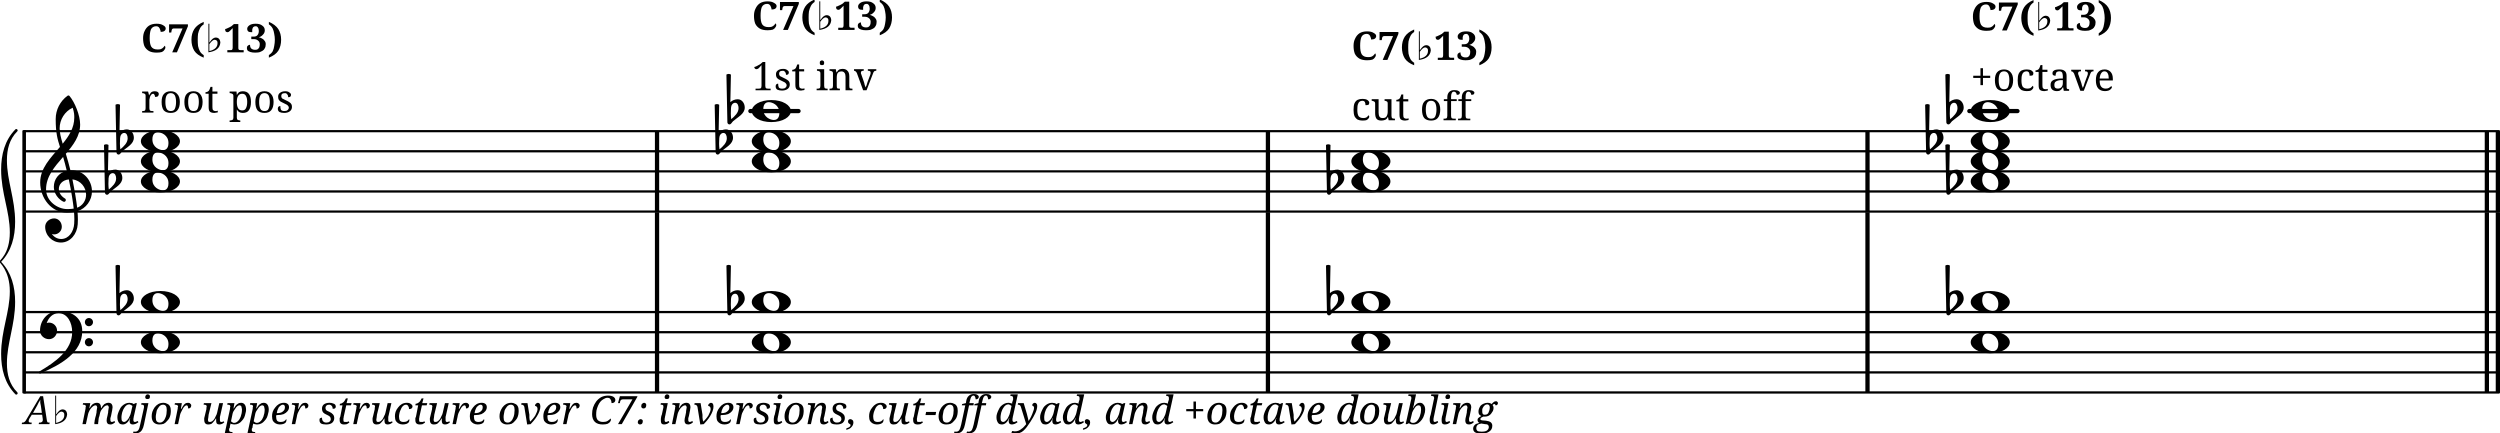
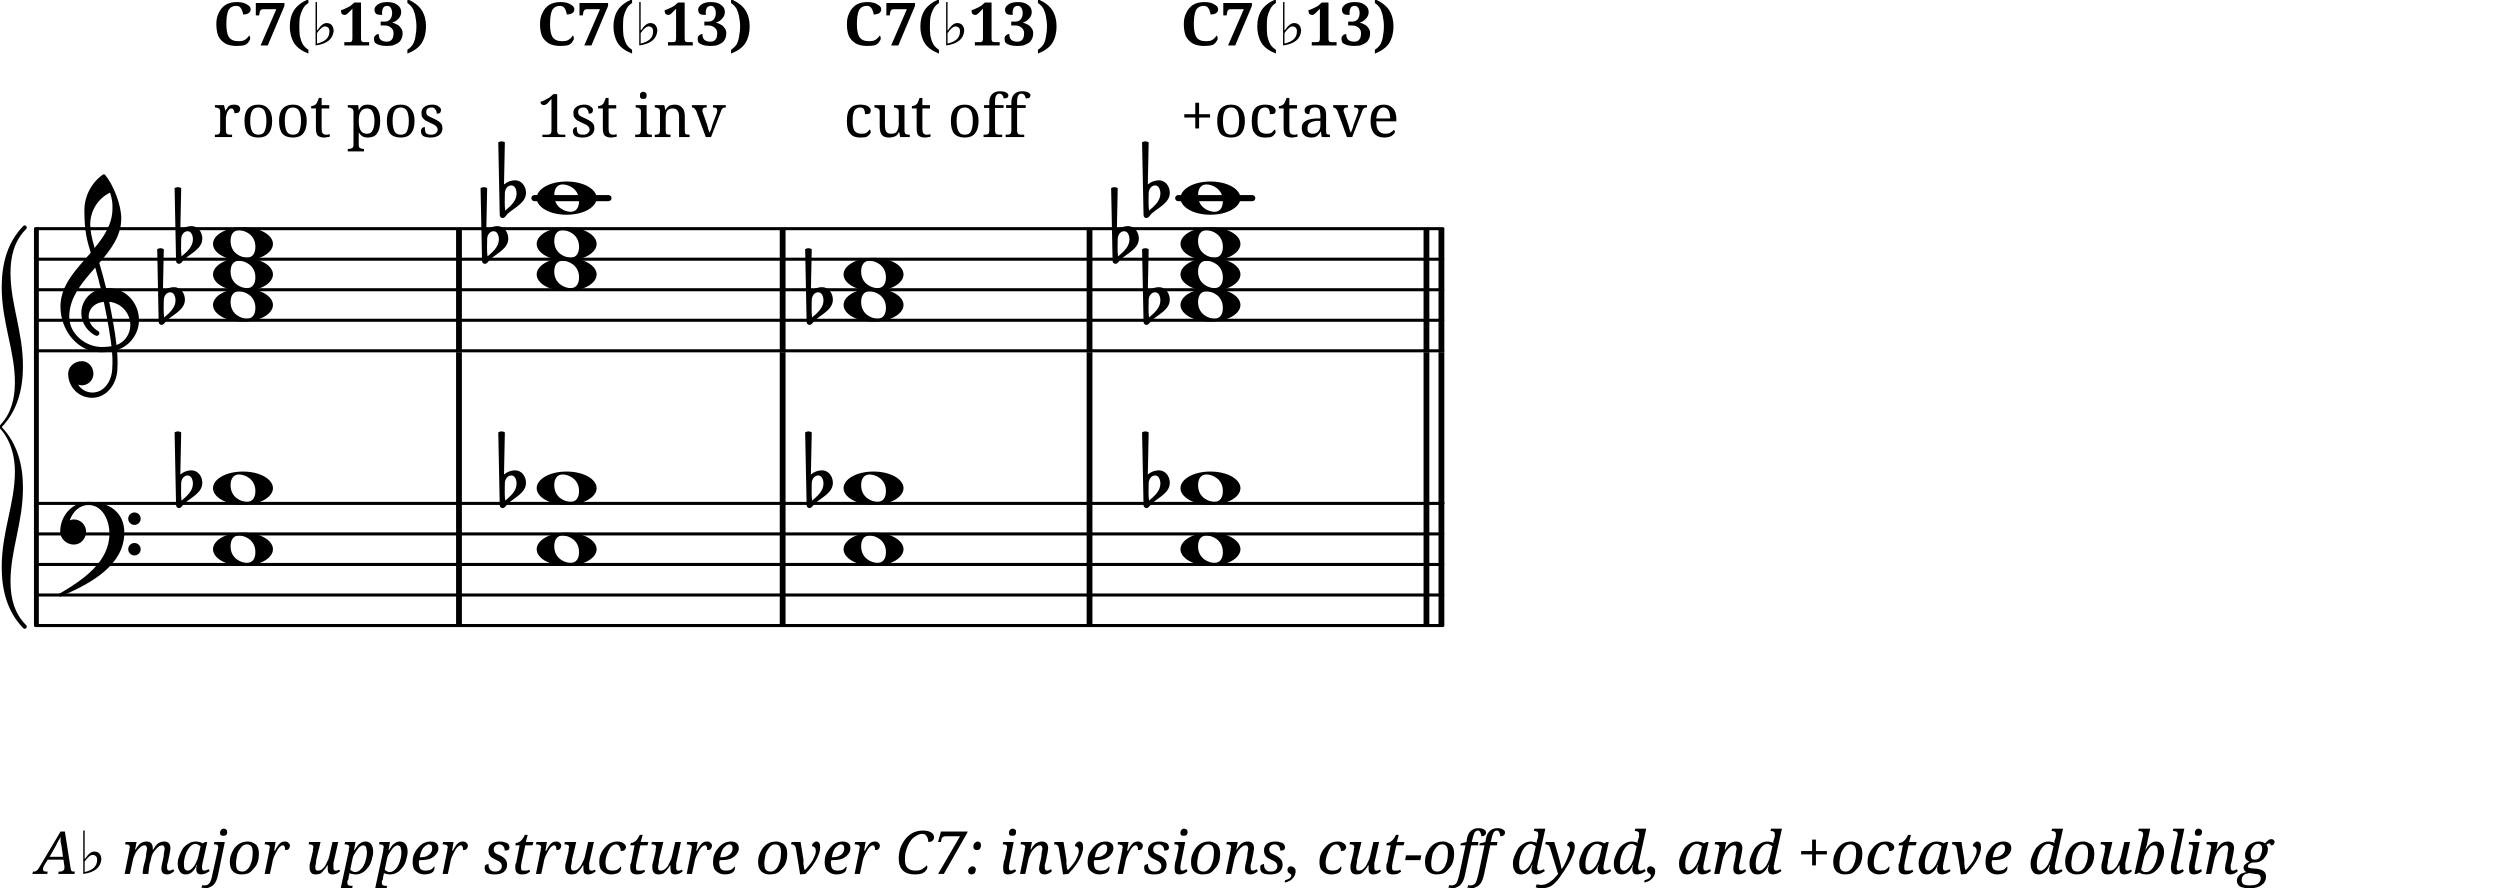
- <svg xmlns="http://www.w3.org/2000/svg" xmlns:xlink="http://www.w3.org/1999/xlink" version="1.2" width="185.78mm" height="32.17mm" viewBox="-1.191 0 124.375 21.537">
+ <svg xmlns="http://www.w3.org/2000/svg" xmlns:xlink="http://www.w3.org/1999/xlink" version="1.2" width="143.90mm" height="51.07mm" viewBox="-1.172 0 81.887 29.061">
  <style type="text/css">

tspan { white-space: pre; }

</style>
-   <g transform="translate(0, 10.5258)">
-     <line stroke-linejoin="round" stroke-linecap="round" stroke-width="0.112" stroke="currentColor" x1="0.056" y1="0" x2="123.128" y2="0" />
-   </g>
-   <g transform="translate(0, 9.5258)">
-     <line stroke-linejoin="round" stroke-linecap="round" stroke-width="0.112" stroke="currentColor" x1="0.056" y1="0" x2="123.128" y2="0" />
-   </g>
-   <g transform="translate(0, 8.5258)">
-     <line stroke-linejoin="round" stroke-linecap="round" stroke-width="0.112" stroke="currentColor" x1="0.056" y1="0" x2="123.128" y2="0" />
-   </g>
-   <g transform="translate(0, 7.5258)">
-     <line stroke-linejoin="round" stroke-linecap="round" stroke-width="0.112" stroke="currentColor" x1="0.056" y1="0" x2="123.128" y2="0" />
-   </g>
-   <g transform="translate(0, 6.5258)">
-     <line stroke-linejoin="round" stroke-linecap="round" stroke-width="0.112" stroke="currentColor" x1="0.056" y1="0" x2="123.128" y2="0" />
-   </g>
-   <g transform="translate(61.7824, 8.5258)">
-     <rect x="0" y="-2" width="0.212" height="4.056" ry="0" fill="currentColor" />
-   </g>
-   <g transform="translate(61.7824, 17.5258)">
-     <rect x="0" y="-2.056" width="0.212" height="4.056" ry="0" fill="currentColor" />
-   </g>
-   <g transform="translate(31.3905, -0)">
-     <rect x="0" y="10.582" width="0.212" height="4.944" ry="0" fill="currentColor" />
-   </g>
-   <g transform="translate(61.7824, -0)">
-     <rect x="0" y="10.582" width="0.212" height="4.944" ry="0" fill="currentColor" />
-   </g>
-   <g transform="translate(31.3905, 17.5258)">
-     <rect x="0" y="-2.056" width="0.212" height="4.056" ry="0" fill="currentColor" />
-   </g>
-   <g transform="translate(31.3905, 8.5258)">
-     <rect x="0" y="-2" width="0.212" height="4.056" ry="0" fill="currentColor" />
-   </g>
-   <g transform="translate(91.6111, 8.5258)">
-     <rect x="0" y="-2" width="0.212" height="4.056" ry="0" fill="currentColor" />
-   </g>
-   <g transform="translate(91.6111, 17.5258)">
-     <rect x="0" y="-2.056" width="0.212" height="4.056" ry="0" fill="currentColor" />
-   </g>
-   <g transform="translate(91.6111, -0)">
-     <rect x="0" y="10.582" width="0.212" height="4.944" ry="0" fill="currentColor" />
-   </g>
-   <g transform="translate(122.9717, 8.5258)">
-     <rect x="0" y="-2" width="0.212" height="4.056" ry="0" fill="currentColor" />
-   </g>
-   <g transform="translate(122.4248, 8.5258)">
-     <rect x="0" y="-2" width="0.212" height="4.056" ry="0" fill="currentColor" />
-   </g>
-   <g transform="translate(122.9717, 17.5258)">
-     <rect x="0" y="-2.056" width="0.212" height="4.056" ry="0" fill="currentColor" />
-   </g>
-   <g transform="translate(122.4248, 17.5258)">
-     <rect x="0" y="-2.056" width="0.212" height="4.056" ry="0" fill="currentColor" />
-   </g>
-   <g transform="translate(0, 5.5258)">
-     <rect x="96.678" y="-0.106" width="2.607" height="0.212" ry="0.106" fill="currentColor" />
-   </g>
-   <g transform="translate(0, 5.5258)">
-     <rect x="36.035" y="-0.106" width="2.607" height="0.212" ry="0.106" fill="currentColor" />
-   </g>
-   <g transform="translate(0, 19.5258)">
-     <line stroke-linejoin="round" stroke-linecap="round" stroke-width="0.112" stroke="currentColor" x1="0.056" y1="0" x2="123.128" y2="0" />
-   </g>
-   <g transform="translate(0, 18.5258)">
-     <line stroke-linejoin="round" stroke-linecap="round" stroke-width="0.112" stroke="currentColor" x1="0.056" y1="0" x2="123.128" y2="0" />
-   </g>
-   <g transform="translate(0, 17.5258)">
-     <line stroke-linejoin="round" stroke-linecap="round" stroke-width="0.112" stroke="currentColor" x1="0.056" y1="0" x2="123.128" y2="0" />
-   </g>
-   <g transform="translate(0, 16.5258)">
-     <line stroke-linejoin="round" stroke-linecap="round" stroke-width="0.112" stroke="currentColor" x1="0.056" y1="0" x2="123.128" y2="0" />
-   </g>
-   <g transform="translate(0, 15.5258)">
-     <line stroke-linejoin="round" stroke-linecap="round" stroke-width="0.112" stroke="currentColor" x1="0.056" y1="0" x2="123.128" y2="0" />
-   </g>
-   <g transform="translate(122.9717, -0)">
-     <rect x="0" y="10.582" width="0.212" height="4.944" ry="0" fill="currentColor" />
-   </g>
-   <g transform="translate(122.4248, -0)">
-     <rect x="0" y="10.582" width="0.212" height="4.944" ry="0" fill="currentColor" />
-   </g>
-   <g transform="translate(64.8889, 15.0258)">
-     <path transform="scale(0.004, -0.004)" d="M29 39l-2 -64v-11c0 -22 2 -43 5 -65c44 38 91 80 91 138c0 33 -13 66 -42 66c-31 0 -51 -31 -52 -64zM-28 454c9 5 18 8 28 8s19 -3 28 -8l-7 -343c25 23 58 36 92 36c51 0 87 -49 87 -103c0 -79 -84 -117 -144 -169c-16 -14 -25 -41 -47 -41c-14 0 -25 13 -25 27z" fill="currentColor" />
-   </g>
-   <a style="color:inherit;" xlink:href="textedit:///workspaces/Build-testing/assets/notation/jt12-us-var-abmaj-c7.ly:27:7:8">
-     <g transform="translate(96.8526, 9.0258)">
-       <path transform="scale(0.004, -0.004)" d="M211 111c-20 0 -68 -8 -68 -88c0 -100 89 -134 132 -134c20 0 68 8 68 88c0 100 -89 134 -132 134zM243 137c143 0 243 -65 243 -137s-100 -137 -243 -137s-243 65 -243 137s100 137 243 137z" fill="currentColor" />
-     </g>
-   </a>
+   <g transform="translate(0, 11.4892)">
+     <line stroke-linejoin="round" stroke-linecap="round" stroke-width="0.1" stroke="currentColor" x1="0.05" y1="0" x2="46.086" y2="0" />
+   </g>
+   <g transform="translate(0, 10.4892)">
+     <line stroke-linejoin="round" stroke-linecap="round" stroke-width="0.1" stroke="currentColor" x1="0.05" y1="0" x2="46.086" y2="0" />
+   </g>
+   <g transform="translate(0, 9.4892)">
+     <line stroke-linejoin="round" stroke-linecap="round" stroke-width="0.1" stroke="currentColor" x1="0.05" y1="0" x2="46.086" y2="0" />
+   </g>
+   <g transform="translate(0, 8.4892)">
+     <line stroke-linejoin="round" stroke-linecap="round" stroke-width="0.1" stroke="currentColor" x1="0.05" y1="0" x2="46.086" y2="0" />
+   </g>
+   <g transform="translate(0, 7.4892)">
+     <line stroke-linejoin="round" stroke-linecap="round" stroke-width="0.1" stroke="currentColor" x1="0.05" y1="0" x2="46.086" y2="0" />
+   </g>
+   <g transform="translate(24.3686, 9.4892)">
+     <rect x="0" y="-2" width="0.19" height="4.05" ry="0" fill="currentColor" />
+   </g>
+   <g transform="translate(24.3686, 18.4892)">
+     <rect x="0" y="-2.05" width="0.19" height="4.05" ry="0" fill="currentColor" />
+   </g>
+   <g transform="translate(13.7668, -0)">
+     <rect x="0" y="11.539" width="0.19" height="4.95" ry="0" fill="currentColor" />
+   </g>
+   <g transform="translate(24.3686, -0)">
+     <rect x="0" y="11.539" width="0.19" height="4.95" ry="0" fill="currentColor" />
+   </g>
+   <g transform="translate(13.7668, 18.4892)">
+     <rect x="0" y="-2.05" width="0.19" height="4.05" ry="0" fill="currentColor" />
+   </g>
+   <g transform="translate(13.7668, 9.4892)">
+     <rect x="0" y="-2" width="0.19" height="4.05" ry="0" fill="currentColor" />
+   </g>
+   <g transform="translate(34.4206, 9.4892)">
+     <rect x="0" y="-2" width="0.19" height="4.05" ry="0" fill="currentColor" />
+   </g>
+   <g transform="translate(34.4206, 18.4892)">
+     <rect x="0" y="-2.05" width="0.19" height="4.05" ry="0" fill="currentColor" />
+   </g>
+   <g transform="translate(34.4206, -0)">
+     <rect x="0" y="11.539" width="0.19" height="4.95" ry="0" fill="currentColor" />
+   </g>
+   <g transform="translate(45.9464, 9.4892)">
+     <rect x="0" y="-2" width="0.19" height="4.05" ry="0" fill="currentColor" />
+   </g>
+   <g transform="translate(45.4564, 9.4892)">
+     <rect x="0" y="-2" width="0.19" height="4.05" ry="0" fill="currentColor" />
+   </g>
+   <g transform="translate(45.9464, 18.4892)">
+     <rect x="0" y="-2.05" width="0.19" height="4.05" ry="0" fill="currentColor" />
+   </g>
+   <g transform="translate(45.4564, 18.4892)">
+     <rect x="0" y="-2.05" width="0.19" height="4.05" ry="0" fill="currentColor" />
+   </g>
+   <g transform="translate(0, 6.4892)">
+     <rect x="37.319" y="-0.1" width="2.627" height="0.2" ry="0.1" fill="currentColor" />
+   </g>
+   <g transform="translate(0, 6.4892)">
+     <rect x="16.232" y="-0.1" width="2.627" height="0.2" ry="0.1" fill="currentColor" />
+   </g>
+   <g transform="translate(0, 20.4892)">
+     <line stroke-linejoin="round" stroke-linecap="round" stroke-width="0.1" stroke="currentColor" x1="0.05" y1="0" x2="46.086" y2="0" />
+   </g>
+   <g transform="translate(0, 19.4892)">
+     <line stroke-linejoin="round" stroke-linecap="round" stroke-width="0.1" stroke="currentColor" x1="0.05" y1="0" x2="46.086" y2="0" />
+   </g>
+   <g transform="translate(0, 18.4892)">
+     <line stroke-linejoin="round" stroke-linecap="round" stroke-width="0.1" stroke="currentColor" x1="0.05" y1="0" x2="46.086" y2="0" />
+   </g>
+   <g transform="translate(0, 17.4892)">
+     <line stroke-linejoin="round" stroke-linecap="round" stroke-width="0.1" stroke="currentColor" x1="0.05" y1="0" x2="46.086" y2="0" />
+   </g>
+   <g transform="translate(0, 16.4892)">
+     <line stroke-linejoin="round" stroke-linecap="round" stroke-width="0.1" stroke="currentColor" x1="0.05" y1="0" x2="46.086" y2="0" />
+   </g>
+   <g transform="translate(45.9464, -0)">
+     <rect x="0" y="11.539" width="0.19" height="4.95" ry="0" fill="currentColor" />
+   </g>
+   <g transform="translate(45.4564, -0)">
+     <rect x="0" y="11.539" width="0.19" height="4.95" ry="0" fill="currentColor" />
+   </g>
+   <g transform="translate(25.3086, 15.9892)">
+     <path transform="scale(0.004, -0.004)" d="M27 41l-1 -66v-11c0 -22 1 -44 4 -66c45 38 93 80 93 139c0 33 -14 67 -43 67c-31 0 -52 -30 -53 -63zM-15 -138l-12 595c8 5 18 8 27 8s19 -3 27 -8l-7 -345c25 21 58 34 91 34c52 0 89 -48 89 -102c0 -80 -86 -117 -147 -169c-15 -13 -24 -38 -45 -38 c-13 0 -23 11 -23 25z" fill="currentColor" />
+   </g>
  <a style="color:inherit;" xlink:href="textedit:///workspaces/Build-testing/assets/notation/jt12-us-var-abmaj-c7.ly:27:12:13">
-     <g transform="translate(96.8526, 8.0258)">
-       <path transform="scale(0.004, -0.004)" d="M211 111c-20 0 -68 -8 -68 -88c0 -100 89 -134 132 -134c20 0 68 8 68 88c0 100 -89 134 -132 134zM243 137c143 0 243 -65 243 -137s-100 -137 -243 -137s-243 65 -243 137s100 137 243 137z" fill="currentColor" />
-     </g>
-   </a>
-   <a style="color:inherit;" xlink:href="textedit:///workspaces/Build-testing/assets/notation/jt12-us-var-abmaj-c7.ly:27:16:17">
-     <g transform="translate(96.8526, 7.0258)">
-       <path transform="scale(0.004, -0.004)" d="M211 111c-20 0 -68 -8 -68 -88c0 -100 89 -134 132 -134c20 0 68 8 68 88c0 100 -89 134 -132 134zM243 137c143 0 243 -65 243 -137s-100 -137 -243 -137s-243 65 -243 137s100 137 243 137z" fill="currentColor" />
-     </g>
-   </a>
-   <a style="color:inherit;" xlink:href="textedit:///workspaces/Build-testing/assets/notation/jt12-us-var-abmaj-c7.ly:27:22:23">
-     <g transform="translate(96.8526, 5.5258)">
-       <path transform="scale(0.004, -0.004)" d="M211 111c-20 0 -68 -8 -68 -88c0 -100 89 -134 132 -134c20 0 68 8 68 88c0 100 -89 134 -132 134zM243 137c143 0 243 -65 243 -137s-100 -137 -243 -137s-243 65 -243 137s100 137 243 137z" fill="currentColor" />
-     </g>
-   </a>
-   <a style="color:inherit;" xlink:href="textedit:///workspaces/Build-testing/assets/notation/jt12-us-var-abmaj-c7.ly:27:29:30">
-     <g transform="translate(96.8526, 1.5172)">
-       <text font-family="serif" font-weight="bold" font-size="1.96" text-anchor="start" fill="currentColor">
-         <tspan>C7(♭13)</tspan>
-       </text>
-     </g>
-     <g transform="translate(96.8526, 4.5172)">
+     <g transform="translate(37.4944, 1.4892)">
+       <text font-family="serif" font-weight="bold" font-size="1.96" text-anchor="start" fill="currentColor">
+         <tspan>C7(♭13)</tspan>
+       </text>
+     </g>
+     <g transform="translate(37.4944, 4.4892)">
      <text font-family="serif" font-size="1.96" text-anchor="start" fill="currentColor">
        <tspan>+octave</tspan>
      </text>
    </g>
  </a>
-   <a style="color:inherit;" xlink:href="textedit:///workspaces/Build-testing/assets/notation/jt12-us-var-abmaj-c7.ly:34:25:26">
-     <g transform="translate(66.0389, 17.0258)">
-       <path transform="scale(0.004, -0.004)" d="M211 111c-20 0 -68 -8 -68 -88c0 -100 89 -134 132 -134c20 0 68 8 68 88c0 100 -89 134 -132 134zM243 137c143 0 243 -65 243 -137s-100 -137 -243 -137s-243 65 -243 137s100 137 243 137z" fill="currentColor" />
-     </g>
-   </a>
-   <a style="color:inherit;" xlink:href="textedit:///workspaces/Build-testing/assets/notation/jt12-us-var-abmaj-c7.ly:34:27:28">
-     <g transform="translate(66.0389, 15.0258)">
-       <path transform="scale(0.004, -0.004)" d="M211 111c-20 0 -68 -8 -68 -88c0 -100 89 -134 132 -134c20 0 68 8 68 88c0 100 -89 134 -132 134zM243 137c143 0 243 -65 243 -137s-100 -137 -243 -137s-243 65 -243 137s100 137 243 137z" fill="currentColor" />
-     </g>
-   </a>
-   <g transform="translate(64.8889, 9.0258)">
-     <path transform="scale(0.004, -0.004)" d="M29 39l-2 -64v-11c0 -22 2 -43 5 -65c44 38 91 80 91 138c0 33 -13 66 -42 66c-31 0 -51 -31 -52 -64zM-28 454c9 5 18 8 28 8s19 -3 28 -8l-7 -343c25 23 58 36 92 36c51 0 87 -49 87 -103c0 -79 -84 -117 -144 -169c-16 -14 -25 -41 -47 -41c-14 0 -25 13 -25 27z" fill="currentColor" />
-   </g>
-   <g transform="translate(95.7026, 15.0258)">
-     <path transform="scale(0.004, -0.004)" d="M29 39l-2 -64v-11c0 -22 2 -43 5 -65c44 38 91 80 91 138c0 33 -13 66 -42 66c-31 0 -51 -31 -52 -64zM-28 454c9 5 18 8 28 8s19 -3 28 -8l-7 -343c25 23 58 36 92 36c51 0 87 -49 87 -103c0 -79 -84 -117 -144 -169c-16 -14 -25 -41 -47 -41c-14 0 -25 13 -25 27z" fill="currentColor" />
-   </g>
-   <a style="color:inherit;" xlink:href="textedit:///workspaces/Build-testing/assets/notation/jt12-us-var-abmaj-c7.ly:34:34:35">
-     <g transform="translate(96.8526, 17.0258)">
-       <path transform="scale(0.004, -0.004)" d="M211 111c-20 0 -68 -8 -68 -88c0 -100 89 -134 132 -134c20 0 68 8 68 88c0 100 -89 134 -132 134zM243 137c143 0 243 -65 243 -137s-100 -137 -243 -137s-243 65 -243 137s100 137 243 137z" fill="currentColor" />
-     </g>
-   </a>
-   <a style="color:inherit;" xlink:href="textedit:///workspaces/Build-testing/assets/notation/jt12-us-var-abmaj-c7.ly:34:36:37">
-     <g transform="translate(96.8526, 15.0258)">
-       <path transform="scale(0.004, -0.004)" d="M211 111c-20 0 -68 -8 -68 -88c0 -100 89 -134 132 -134c20 0 68 8 68 88c0 100 -89 134 -132 134zM243 137c143 0 243 -65 243 -137s-100 -137 -243 -137s-243 65 -243 137s100 137 243 137z" fill="currentColor" />
-     </g>
-   </a>
-   <g transform="translate(95.7026, 9.0258)">
-     <path transform="scale(0.004, -0.004)" d="M29 39l-2 -64v-11c0 -22 2 -43 5 -65c44 38 91 80 91 138c0 33 -13 66 -42 66c-31 0 -51 -31 -52 -64zM-28 454c9 5 18 8 28 8s19 -3 28 -8l-7 -343c25 23 58 36 92 36c51 0 87 -49 87 -103c0 -79 -84 -117 -144 -169c-16 -14 -25 -41 -47 -41c-14 0 -25 13 -25 27z" fill="currentColor" />
-   </g>
-   <g transform="translate(94.6972, 7.0258)">
-     <path transform="scale(0.004, -0.004)" d="M29 39l-2 -64v-11c0 -22 2 -43 5 -65c44 38 91 80 91 138c0 33 -13 66 -42 66c-31 0 -51 -31 -52 -64zM-28 454c9 5 18 8 28 8s19 -3 28 -8l-7 -343c25 23 58 36 92 36c51 0 87 -49 87 -103c0 -79 -84 -117 -144 -169c-16 -14 -25 -41 -47 -41c-14 0 -25 13 -25 27z" fill="currentColor" />
-   </g>
-   <g transform="translate(95.7026, 5.5258)">
-     <path transform="scale(0.004, -0.004)" d="M29 39l-2 -64v-11c0 -22 2 -43 5 -65c44 38 91 80 91 138c0 33 -13 66 -42 66c-31 0 -51 -31 -52 -64zM-28 454c9 5 18 8 28 8s19 -3 28 -8l-7 -343c25 23 58 36 92 36c51 0 87 -49 87 -103c0 -79 -84 -117 -144 -169c-16 -14 -25 -41 -47 -41c-14 0 -25 13 -25 27z" fill="currentColor" />
-   </g>
-   <g transform="translate(4.0947, 9.0258)">
-     <path transform="scale(0.004, -0.004)" d="M29 39l-2 -64v-11c0 -22 2 -43 5 -65c44 38 91 80 91 138c0 33 -13 66 -42 66c-31 0 -51 -31 -52 -64zM-28 454c9 5 18 8 28 8s19 -3 28 -8l-7 -343c25 23 58 36 92 36c51 0 87 -49 87 -103c0 -79 -84 -117 -144 -169c-16 -14 -25 -41 -47 -41c-14 0 -25 13 -25 27z" fill="currentColor" />
-   </g>
-   <g transform="translate(4.6682, 7.0258)">
-     <path transform="scale(0.004, -0.004)" d="M29 39l-2 -64v-11c0 -22 2 -43 5 -65c44 38 91 80 91 138c0 33 -13 66 -42 66c-31 0 -51 -31 -52 -64zM-28 454c9 5 18 8 28 8s19 -3 28 -8l-7 -343c25 23 58 36 92 36c51 0 87 -49 87 -103c0 -79 -84 -117 -144 -169c-16 -14 -25 -41 -47 -41c-14 0 -25 13 -25 27z" fill="currentColor" />
-   </g>
-   <g transform="translate(4.6682, 15.0258)">
-     <path transform="scale(0.004, -0.004)" d="M29 39l-2 -64v-11c0 -22 2 -43 5 -65c44 38 91 80 91 138c0 33 -13 66 -42 66c-31 0 -51 -31 -52 -64zM-28 454c9 5 18 8 28 8s19 -3 28 -8l-7 -343c25 23 58 36 92 36c51 0 87 -49 87 -103c0 -79 -84 -117 -144 -169c-16 -14 -25 -41 -47 -41c-14 0 -25 13 -25 27z" fill="currentColor" />
-   </g>
-   <a style="color:inherit;" xlink:href="textedit:///workspaces/Build-testing/assets/notation/jt12-us-var-abmaj-c7.ly:21:23:24">
-     <g transform="translate(5.8182, 2.6023)">
-       <text font-family="serif" font-weight="bold" font-size="1.96" text-anchor="start" fill="currentColor">
-         <tspan>C7(♭13)</tspan>
-       </text>
-     </g>
-     <g transform="translate(5.8182, 5.6023)">
+   <a style="color:inherit;" xlink:href="textedit:///workspaces/Build-testing/assets/notation/jt12-us-var-abmaj-c7.ly:33:11:12">
+     <g transform="translate(37.4944, 9.9892)">
+       <path transform="scale(0.004, -0.004)" d="M213 112c-45 0 -69 -34 -69 -88c0 -102 89 -136 134 -136s69 34 69 88c0 102 -89 136 -134 136zM245 136c144 0 246 -65 246 -136s-102 -136 -246 -136s-245 65 -245 136s101 136 245 136z" fill="currentColor" />
+     </g>
+   </a>
+   <a style="color:inherit;" xlink:href="textedit:///workspaces/Build-testing/assets/notation/jt12-us-var-abmaj-c7.ly:33:16:17">
+     <g transform="translate(37.4944, 8.9892)">
+       <path transform="scale(0.004, -0.004)" d="M213 112c-45 0 -69 -34 -69 -88c0 -102 89 -136 134 -136s69 34 69 88c0 102 -89 136 -134 136zM245 136c144 0 246 -65 246 -136s-102 -136 -246 -136s-245 65 -245 136s101 136 245 136z" fill="currentColor" />
+     </g>
+   </a>
+   <a style="color:inherit;" xlink:href="textedit:///workspaces/Build-testing/assets/notation/jt12-us-var-abmaj-c7.ly:33:20:21">
+     <g transform="translate(37.4944, 7.9892)">
+       <path transform="scale(0.004, -0.004)" d="M213 112c-45 0 -69 -34 -69 -88c0 -102 89 -136 134 -136s69 34 69 88c0 102 -89 136 -134 136zM245 136c144 0 246 -65 246 -136s-102 -136 -246 -136s-245 65 -245 136s101 136 245 136z" fill="currentColor" />
+     </g>
+   </a>
+   <a style="color:inherit;" xlink:href="textedit:///workspaces/Build-testing/assets/notation/jt12-us-var-abmaj-c7.ly:33:26:27">
+     <g transform="translate(37.4944, 6.4892)">
+       <path transform="scale(0.004, -0.004)" d="M213 112c-45 0 -69 -34 -69 -88c0 -102 89 -136 134 -136s69 34 69 88c0 102 -89 136 -134 136zM245 136c144 0 246 -65 246 -136s-102 -136 -246 -136s-245 65 -245 136s101 136 245 136z" fill="currentColor" />
+     </g>
+   </a>
+   <a style="color:inherit;" xlink:href="textedit:///workspaces/Build-testing/assets/notation/jt12-us-var-abmaj-c7.ly:42:25:26">
+     <g transform="translate(26.4586, 17.9892)">
+       <path transform="scale(0.004, -0.004)" d="M213 112c-45 0 -69 -34 -69 -88c0 -102 89 -136 134 -136s69 34 69 88c0 102 -89 136 -134 136zM245 136c144 0 246 -65 246 -136s-102 -136 -246 -136s-245 65 -245 136s101 136 245 136z" fill="currentColor" />
+     </g>
+   </a>
+   <a style="color:inherit;" xlink:href="textedit:///workspaces/Build-testing/assets/notation/jt12-us-var-abmaj-c7.ly:42:27:28">
+     <g transform="translate(26.4586, 15.9892)">
+       <path transform="scale(0.004, -0.004)" d="M213 112c-45 0 -69 -34 -69 -88c0 -102 89 -136 134 -136s69 34 69 88c0 102 -89 136 -134 136zM245 136c144 0 246 -65 246 -136s-102 -136 -246 -136s-245 65 -245 136s101 136 245 136z" fill="currentColor" />
+     </g>
+   </a>
+   <g transform="translate(25.3086, 9.9892)">
+     <path transform="scale(0.004, -0.004)" d="M27 41l-1 -66v-11c0 -22 1 -44 4 -66c45 38 93 80 93 139c0 33 -14 67 -43 67c-31 0 -52 -30 -53 -63zM-15 -138l-12 595c8 5 18 8 27 8s19 -3 27 -8l-7 -345c25 21 58 34 91 34c52 0 89 -48 89 -102c0 -80 -86 -117 -147 -169c-15 -13 -24 -38 -45 -38 c-13 0 -23 11 -23 25z" fill="currentColor" />
+   </g>
+   <g transform="translate(36.3444, 15.9892)">
+     <path transform="scale(0.004, -0.004)" d="M27 41l-1 -66v-11c0 -22 1 -44 4 -66c45 38 93 80 93 139c0 33 -14 67 -43 67c-31 0 -52 -30 -53 -63zM-15 -138l-12 595c8 5 18 8 27 8s19 -3 27 -8l-7 -345c25 21 58 34 91 34c52 0 89 -48 89 -102c0 -80 -86 -117 -147 -169c-15 -13 -24 -38 -45 -38 c-13 0 -23 11 -23 25z" fill="currentColor" />
+   </g>
+   <a style="color:inherit;" xlink:href="textedit:///workspaces/Build-testing/assets/notation/jt12-us-var-abmaj-c7.ly:42:34:35">
+     <g transform="translate(37.4944, 17.9892)">
+       <path transform="scale(0.004, -0.004)" d="M213 112c-45 0 -69 -34 -69 -88c0 -102 89 -136 134 -136s69 34 69 88c0 102 -89 136 -134 136zM245 136c144 0 246 -65 246 -136s-102 -136 -246 -136s-245 65 -245 136s101 136 245 136z" fill="currentColor" />
+     </g>
+   </a>
+   <a style="color:inherit;" xlink:href="textedit:///workspaces/Build-testing/assets/notation/jt12-us-var-abmaj-c7.ly:42:36:37">
+     <g transform="translate(37.4944, 15.9892)">
+       <path transform="scale(0.004, -0.004)" d="M213 112c-45 0 -69 -34 -69 -88c0 -102 89 -136 134 -136s69 34 69 88c0 102 -89 136 -134 136zM245 136c144 0 246 -65 246 -136s-102 -136 -246 -136s-245 65 -245 136s101 136 245 136z" fill="currentColor" />
+     </g>
+   </a>
+   <g transform="translate(36.3444, 9.9892)">
+     <path transform="scale(0.004, -0.004)" d="M27 41l-1 -66v-11c0 -22 1 -44 4 -66c45 38 93 80 93 139c0 33 -14 67 -43 67c-31 0 -52 -30 -53 -63zM-15 -138l-12 595c8 5 18 8 27 8s19 -3 27 -8l-7 -345c25 21 58 34 91 34c52 0 89 -48 89 -102c0 -80 -86 -117 -147 -169c-15 -13 -24 -38 -45 -38 c-13 0 -23 11 -23 25z" fill="currentColor" />
+   </g>
+   <g transform="translate(35.3306, 7.9892)">
+     <path transform="scale(0.004, -0.004)" d="M27 41l-1 -66v-11c0 -22 1 -44 4 -66c45 38 93 80 93 139c0 33 -14 67 -43 67c-31 0 -52 -30 -53 -63zM-15 -138l-12 595c8 5 18 8 27 8s19 -3 27 -8l-7 -345c25 21 58 34 91 34c52 0 89 -48 89 -102c0 -80 -86 -117 -147 -169c-15 -13 -24 -38 -45 -38 c-13 0 -23 11 -23 25z" fill="currentColor" />
+   </g>
+   <g transform="translate(36.3444, 6.4892)">
+     <path transform="scale(0.004, -0.004)" d="M27 41l-1 -66v-11c0 -22 1 -44 4 -66c45 38 93 80 93 139c0 33 -14 67 -43 67c-31 0 -52 -30 -53 -63zM-15 -138l-12 595c8 5 18 8 27 8s19 -3 27 -8l-7 -345c25 21 58 34 91 34c52 0 89 -48 89 -102c0 -80 -86 -117 -147 -169c-15 -13 -24 -38 -45 -38 c-13 0 -23 11 -23 25z" fill="currentColor" />
+   </g>
+   <g transform="translate(4.085, 9.9892)">
+     <path transform="scale(0.004, -0.004)" d="M27 41l-1 -66v-11c0 -22 1 -44 4 -66c45 38 93 80 93 139c0 33 -14 67 -43 67c-31 0 -52 -30 -53 -63zM-15 -138l-12 595c8 5 18 8 27 8s19 -3 27 -8l-7 -345c25 21 58 34 91 34c52 0 89 -48 89 -102c0 -80 -86 -117 -147 -169c-15 -13 -24 -38 -45 -38 c-13 0 -23 11 -23 25z" fill="currentColor" />
+   </g>
+   <g transform="translate(4.6548, 7.9892)">
+     <path transform="scale(0.004, -0.004)" d="M27 41l-1 -66v-11c0 -22 1 -44 4 -66c45 38 93 80 93 139c0 33 -14 67 -43 67c-31 0 -52 -30 -53 -63zM-15 -138l-12 595c8 5 18 8 27 8s19 -3 27 -8l-7 -345c25 21 58 34 91 34c52 0 89 -48 89 -102c0 -80 -86 -117 -147 -169c-15 -13 -24 -38 -45 -38 c-13 0 -23 11 -23 25z" fill="currentColor" />
+   </g>
+   <g transform="translate(4.6548, 15.9892)">
+     <path transform="scale(0.004, -0.004)" d="M27 41l-1 -66v-11c0 -22 1 -44 4 -66c45 38 93 80 93 139c0 33 -14 67 -43 67c-31 0 -52 -30 -53 -63zM-15 -138l-12 595c8 5 18 8 27 8s19 -3 27 -8l-7 -345c25 21 58 34 91 34c52 0 89 -48 89 -102c0 -80 -86 -117 -147 -169c-15 -13 -24 -38 -45 -38 c-13 0 -23 11 -23 25z" fill="currentColor" />
+   </g>
+   <a style="color:inherit;" xlink:href="textedit:///workspaces/Build-testing/assets/notation/jt12-us-var-abmaj-c7.ly:30:20:21">
+     <g transform="translate(5.8048, 7.9892)">
+       <path transform="scale(0.004, -0.004)" d="M213 112c-45 0 -69 -34 -69 -88c0 -102 89 -136 134 -136s69 34 69 88c0 102 -89 136 -134 136zM245 136c144 0 246 -65 246 -136s-102 -136 -246 -136s-245 65 -245 136s101 136 245 136z" fill="currentColor" />
+     </g>
+   </a>
+   <g transform="translate(-0.36, 13.9892)">
+     <path transform="scale(0.004, -0.004)" d="M-81 -366c0 255 -132 363 -132 366c0 18 132 96 132 366c0 261 -108 489 -108 780c0 189 45 366 177 501c15 15 39 -9 24 -24c-99 -99 -129 -225 -129 -360c0 -255 102 -480 102 -765c0 -186 -45 -363 -174 -498c129 -135 174 -312 174 -498c0 -285 -102 -510 -102 -765 c0 -135 30 -261 129 -360c15 -15 -9 -39 -24 -24c-132 135 -177 312 -177 501c0 291 108 519 108 780z" fill="currentColor" />
+   </g>
+   <g transform="translate(-0.06, 13.9892)">
+     <rect x="0" y="-6.55" width="0.16" height="13.1" ry="0.05" fill="currentColor" />
+   </g>
+   <a style="color:inherit;" xlink:href="textedit:///workspaces/Build-testing/assets/notation/jt12-us-var-abmaj-c7.ly:24:12:13">
+     <g transform="translate(5.8048, 1.4892)">
+       <text font-family="serif" font-weight="bold" font-size="1.96" text-anchor="start" fill="currentColor">
+         <tspan>C7(♭13)</tspan>
+       </text>
+     </g>
+     <g transform="translate(5.8048, 4.4892)">
      <text font-family="serif" font-size="1.96" text-anchor="start" fill="currentColor">
        <tspan>root pos</tspan>
      </text>
    </g>
  </a>
-   <g transform="translate(-0.3786, 13.0258)">
-     <path transform="scale(0.004, -0.004)" d="M-81 -366c0 255 -132 363 -132 366c0 18 132 96 132 366c0 261 -108 489 -108 780c0 189 45 366 177 501c15 15 39 -9 24 -24c-99 -99 -129 -225 -129 -360c0 -255 102 -480 102 -765c0 -186 -45 -363 -174 -498c129 -135 174 -312 174 -498c0 -285 -102 -510 -102 -765 c0 -135 30 -261 129 -360c15 -15 -9 -39 -24 -24c-132 135 -177 312 -177 501c0 291 108 519 108 780z" fill="currentColor" />
-   </g>
-   <g transform="translate(-0.0786, 13.0258)">
-     <rect x="0" y="-6.556" width="0.179" height="13.112" ry="0.056" fill="currentColor" />
-   </g>
-   <a style="color:inherit;" xlink:href="textedit:///workspaces/Build-testing/assets/notation/jt12-us-var-abmaj-c7.ly:21:7:8">
-     <g transform="translate(5.8182, 9.0258)">
-       <path transform="scale(0.004, -0.004)" d="M211 111c-20 0 -68 -8 -68 -88c0 -100 89 -134 132 -134c20 0 68 8 68 88c0 100 -89 134 -132 134zM243 137c143 0 243 -65 243 -137s-100 -137 -243 -137s-243 65 -243 137s100 137 243 137z" fill="currentColor" />
-     </g>
-   </a>
-   <a style="color:inherit;" xlink:href="textedit:///workspaces/Build-testing/assets/notation/jt12-us-var-abmaj-c7.ly:21:12:13">
-     <g transform="translate(5.8182, 8.0258)">
-       <path transform="scale(0.004, -0.004)" d="M211 111c-20 0 -68 -8 -68 -88c0 -100 89 -134 132 -134c20 0 68 8 68 88c0 100 -89 134 -132 134zM243 137c143 0 243 -65 243 -137s-100 -137 -243 -137s-243 65 -243 137s100 137 243 137z" fill="currentColor" />
-     </g>
-   </a>
-   <a style="color:inherit;" xlink:href="textedit:///workspaces/Build-testing/assets/notation/jt12-us-var-abmaj-c7.ly:21:16:17">
-     <g transform="translate(5.8182, 7.0258)">
-       <path transform="scale(0.004, -0.004)" d="M211 111c-20 0 -68 -8 -68 -88c0 -100 89 -134 132 -134c20 0 68 8 68 88c0 100 -89 134 -132 134zM243 137c143 0 243 -65 243 -137s-100 -137 -243 -137s-243 65 -243 137s100 137 243 137z" fill="currentColor" />
-     </g>
-   </a>
-   <g transform="translate(0.8, 9.5258)">
-     <path transform="scale(0.004, -0.004)" d="M646 2c0 -113 -74 -213 -180 -247c3 -34 5 -68 5 -102c0 -20 -1 -40 -2 -60c-7 -121 -91 -228 -209 -228c-108 0 -196 87 -196 196c0 58 53 104 112 104c54 0 95 -48 95 -104c0 -52 -43 -95 -95 -95c-10 0 -20 2 -29 6c26 -38 68 -63 116 -63h3c93 2 153 92 159 190 c1 19 2 37 2 56c0 30 -2 60 -4 90c-5 -1 -43 -8 -88 -8c-194 0 -333 180 -333 375c0 177 130 307 246 442c-31 98 -53 170 -53 347c0 115 55 223 148 290c7 5 16 4 22 -1c68 -80 134 -243 134 -357c0 -143 -85 -255 -178 -364c21 -68 40 -137 57 -206c1 0 5 1 11 1 c156 0 257 -129 257 -262zM462 -202c66 24 111 88 111 162c0 89 -65 178 -170 190c28 -135 50 -272 59 -352zM75 26c0 -145 141 -245 263 -245c1 0 46 0 81 6c-7 65 -27 206 -61 363c-79 -8 -124 -61 -124 -119c0 -43 25 -89 80 -121c5 -5 7 -11 7 -16 c0 -12 -10 -23 -22 -23c-16 0 -127 63 -127 188c0 89 58 175 161 198c-14 58 -29 116 -46 173c-106 -122 -212 -244 -212 -404zM406 1042c-99 -47 -162 -148 -162 -257c0 -49 13 -111 38 -191c79 97 144 199 144 324c0 33 0 63 -20 124z" fill="currentColor" />
+   <a style="color:inherit;" xlink:href="textedit:///workspaces/Build-testing/assets/notation/jt12-us-var-abmaj-c7.ly:30:11:12">
+     <g transform="translate(5.8048, 9.9892)">
+       <path transform="scale(0.004, -0.004)" d="M213 112c-45 0 -69 -34 -69 -88c0 -102 89 -136 134 -136s69 34 69 88c0 102 -89 136 -134 136zM245 136c144 0 246 -65 246 -136s-102 -136 -246 -136s-245 65 -245 136s101 136 245 136z" fill="currentColor" />
+     </g>
+   </a>
+   <a style="color:inherit;" xlink:href="textedit:///workspaces/Build-testing/assets/notation/jt12-us-var-abmaj-c7.ly:30:16:17">
+     <g transform="translate(5.8048, 8.9892)">
+       <path transform="scale(0.004, -0.004)" d="M213 112c-45 0 -69 -34 -69 -88c0 -102 89 -136 134 -136s69 34 69 88c0 102 -89 136 -134 136zM245 136c144 0 246 -65 246 -136s-102 -136 -246 -136s-245 65 -245 136s101 136 245 136z" fill="currentColor" />
+     </g>
+   </a>
+   <g transform="translate(0.8, 10.4892)">
+     <path transform="scale(0.004, -0.004)" d="M266 -635h-6c-108 0 -195 88 -195 197c0 58 53 103 112 103c54 0 95 -47 95 -103c0 -52 -43 -95 -95 -95c-11 0 -21 2 -31 6c26 -39 68 -65 117 -65h4zM461 -203c68 24 113 90 113 164c0 90 -66 179 -173 190c19 -89 48 -242 60 -354zM74 28c0 -145 141 -247 264 -247 c1 0 47 0 82 6c-7 64 -29 203 -63 364c-79 -8 -124 -61 -124 -119c0 -44 25 -91 81 -123c5 -5 7 -10 7 -15c0 -11 -10 -22 -22 -22c-15 0 -126 62 -126 187c0 88 58 174 160 197c-14 58 -29 117 -46 175c-107 -121 -213 -243 -213 -403zM250 553c-29 96 -52 170 -52 346 c0 115 55 224 149 292c6 5 14 5 20 0c68 -80 133 -245 133 -358c0 -143 -86 -255 -180 -364c21 -68 39 -138 56 -207c2 0 7 1 13 1c155 0 256 -128 256 -261c0 -113 -74 -212 -180 -246c3 -35 5 -70 5 -105c0 -19 -1 -39 -2 -58c-7 -119 -88 -225 -202 -228l1 43 c93 2 153 92 159 191c1 18 2 37 2 55c0 31 -1 61 -4 92c-5 -1 -44 -8 -89 -8c-193 0 -333 180 -333 374c0 177 131 306 248 441zM428 916c0 34 1 66 -20 129c-99 -48 -162 -149 -162 -259c0 -52 12 -115 36 -194c80 97 146 198 146 324z" fill="currentColor" />
  </g>
  <a style="color:inherit;" xlink:href="textedit:///workspaces/Build-testing/assets/notation/jt12-us-var-abmaj-c7.ly:18:6:7">
</a>
-   <a style="color:inherit;" xlink:href="textedit:///workspaces/Build-testing/assets/notation/jt12-us-var-abmaj-c7.ly:34:7:8">
-     <g transform="translate(5.8182, 17.0258)">
-       <path transform="scale(0.004, -0.004)" d="M211 111c-20 0 -68 -8 -68 -88c0 -100 89 -134 132 -134c20 0 68 8 68 88c0 100 -89 134 -132 134zM243 137c143 0 243 -65 243 -137s-100 -137 -243 -137s-243 65 -243 137s100 137 243 137z" fill="currentColor" />
-     </g>
-   </a>
-   <a style="color:inherit;" xlink:href="textedit:///workspaces/Build-testing/assets/notation/jt12-us-var-abmaj-c7.ly:34:9:10">
-     <g transform="translate(5.8182, 15.0258)">
-       <path transform="scale(0.004, -0.004)" d="M211 111c-20 0 -68 -8 -68 -88c0 -100 89 -134 132 -134c20 0 68 8 68 88c0 100 -89 134 -132 134zM243 137c143 0 243 -65 243 -137s-100 -137 -243 -137s-243 65 -243 137s100 137 243 137z" fill="currentColor" />
-     </g>
-   </a>
-   <g transform="translate(0.8, 16.5258)">
-     <path transform="scale(0.004, -0.004)" d="M558 -125c0 28 22 51 50 51s51 -23 51 -51s-23 -51 -51 -51s-50 23 -50 51zM558 125c0 28 22 51 50 51s51 -23 51 -51s-23 -51 -51 -51s-50 23 -50 51zM231 264c172 0 294 -88 294 -251c0 -263 -262 -416 -515 -523c-3 -3 -7 -4 -10 -4c-7 0 -14 7 -14 14c0 3 1 7 4 10 c201 118 410 265 410 492c0 119 -61 234 -169 234c-72 0 -124 -53 -148 -123c10 4 19 6 29 6c55 0 100 -45 100 -100c0 -58 -44 -106 -100 -106c-60 0 -112 47 -112 106c0 133 101 245 231 245z" fill="currentColor" />
-   </g>
-   <a style="color:inherit;" xlink:href="textedit:///workspaces/Build-testing/assets/notation/jt12-us-var-abmaj-c7.ly:32:6:7">
+   <a style="color:inherit;" xlink:href="textedit:///workspaces/Build-testing/assets/notation/jt12-us-var-abmaj-c7.ly:42:7:8">
+     <g transform="translate(5.8048, 17.9892)">
+       <path transform="scale(0.004, -0.004)" d="M213 112c-45 0 -69 -34 -69 -88c0 -102 89 -136 134 -136s69 34 69 88c0 102 -89 136 -134 136zM245 136c144 0 246 -65 246 -136s-102 -136 -246 -136s-245 65 -245 136s101 136 245 136z" fill="currentColor" />
+     </g>
+   </a>
+   <a style="color:inherit;" xlink:href="textedit:///workspaces/Build-testing/assets/notation/jt12-us-var-abmaj-c7.ly:42:9:10">
+     <g transform="translate(5.8048, 15.9892)">
+       <path transform="scale(0.004, -0.004)" d="M213 112c-45 0 -69 -34 -69 -88c0 -102 89 -136 134 -136s69 34 69 88c0 102 -89 136 -134 136zM245 136c144 0 246 -65 246 -136s-102 -136 -246 -136s-245 65 -245 136s101 136 245 136z" fill="currentColor" />
+     </g>
+   </a>
+   <g transform="translate(0.8, 17.4892)">
+     <path transform="scale(0.004, -0.004)" d="M557 -125c0 28 23 51 51 51s51 -23 51 -51s-23 -51 -51 -51s-51 23 -51 51zM557 125c0 28 23 51 51 51s51 -23 51 -51s-23 -51 -51 -51s-51 23 -51 51zM232 263c172 0 293 -88 293 -251c0 -263 -263 -414 -516 -521c-3 -3 -6 -4 -9 -4c-7 0 -13 6 -13 13c0 3 1 6 4 9 c202 118 412 265 412 493c0 120 -63 235 -171 235c-74 0 -129 -54 -154 -126c11 5 22 8 34 8c55 0 100 -45 100 -100c0 -58 -44 -106 -100 -106c-60 0 -112 47 -112 106c0 133 102 244 232 244z" fill="currentColor" />
+   </g>
+   <a style="color:inherit;" xlink:href="textedit:///workspaces/Build-testing/assets/notation/jt12-us-var-abmaj-c7.ly:40:6:7">
</a>
-   <g transform="translate(34.4765, 7.0258)">
-     <path transform="scale(0.004, -0.004)" d="M29 39l-2 -64v-11c0 -22 2 -43 5 -65c44 38 91 80 91 138c0 33 -13 66 -42 66c-31 0 -51 -31 -52 -64zM-28 454c9 5 18 8 28 8s19 -3 28 -8l-7 -343c25 23 58 36 92 36c51 0 87 -49 87 -103c0 -79 -84 -117 -144 -169c-16 -14 -25 -41 -47 -41c-14 0 -25 13 -25 27z" fill="currentColor" />
-   </g>
-   <g transform="translate(35.0602, 15.0258)">
-     <path transform="scale(0.004, -0.004)" d="M29 39l-2 -64v-11c0 -22 2 -43 5 -65c44 38 91 80 91 138c0 33 -13 66 -42 66c-31 0 -51 -31 -52 -64zM-28 454c9 5 18 8 28 8s19 -3 28 -8l-7 -343c25 23 58 36 92 36c51 0 87 -49 87 -103c0 -79 -84 -117 -144 -169c-16 -14 -25 -41 -47 -41c-14 0 -25 13 -25 27z" fill="currentColor" />
-   </g>
-   <g transform="translate(35.0602, 5.5258)">
-     <path transform="scale(0.004, -0.004)" d="M29 39l-2 -64v-11c0 -22 2 -43 5 -65c44 38 91 80 91 138c0 33 -13 66 -42 66c-31 0 -51 -31 -52 -64zM-28 454c9 5 18 8 28 8s19 -3 28 -8l-7 -343c25 23 58 36 92 36c51 0 87 -49 87 -103c0 -79 -84 -117 -144 -169c-16 -14 -25 -41 -47 -41c-14 0 -25 13 -25 27z" fill="currentColor" />
-   </g>
-   <a style="color:inherit;" xlink:href="textedit:///workspaces/Build-testing/assets/notation/jt12-us-var-abmaj-c7.ly:25:7:8">
-     <g transform="translate(66.0389, 9.0258)">
-       <path transform="scale(0.004, -0.004)" d="M211 111c-20 0 -68 -8 -68 -88c0 -100 89 -134 132 -134c20 0 68 8 68 88c0 100 -89 134 -132 134zM243 137c143 0 243 -65 243 -137s-100 -137 -243 -137s-243 65 -243 137s100 137 243 137z" fill="currentColor" />
+   <g transform="translate(14.6768, 7.9892)">
+     <path transform="scale(0.004, -0.004)" d="M27 41l-1 -66v-11c0 -22 1 -44 4 -66c45 38 93 80 93 139c0 33 -14 67 -43 67c-31 0 -52 -30 -53 -63zM-15 -138l-12 595c8 5 18 8 27 8s19 -3 27 -8l-7 -345c25 21 58 34 91 34c52 0 89 -48 89 -102c0 -80 -86 -117 -147 -169c-15 -13 -24 -38 -45 -38 c-13 0 -23 11 -23 25z" fill="currentColor" />
+   </g>
+   <g transform="translate(15.2566, 15.9892)">
+     <path transform="scale(0.004, -0.004)" d="M27 41l-1 -66v-11c0 -22 1 -44 4 -66c45 38 93 80 93 139c0 33 -14 67 -43 67c-31 0 -52 -30 -53 -63zM-15 -138l-12 595c8 5 18 8 27 8s19 -3 27 -8l-7 -345c25 21 58 34 91 34c52 0 89 -48 89 -102c0 -80 -86 -117 -147 -169c-15 -13 -24 -38 -45 -38 c-13 0 -23 11 -23 25z" fill="currentColor" />
+   </g>
+   <g transform="translate(15.2566, 6.4892)">
+     <path transform="scale(0.004, -0.004)" d="M27 41l-1 -66v-11c0 -22 1 -44 4 -66c45 38 93 80 93 139c0 33 -14 67 -43 67c-31 0 -52 -30 -53 -63zM-15 -138l-12 595c8 5 18 8 27 8s19 -3 27 -8l-7 -345c25 21 58 34 91 34c52 0 89 -48 89 -102c0 -80 -86 -117 -147 -169c-15 -13 -24 -38 -45 -38 c-13 0 -23 11 -23 25z" fill="currentColor" />
+   </g>
+   <a style="color:inherit;" xlink:href="textedit:///workspaces/Build-testing/assets/notation/jt12-us-var-abmaj-c7.ly:26:12:13">
+     <g transform="translate(26.4586, 1.4892)">
+       <text font-family="serif" font-weight="bold" font-size="1.96" text-anchor="start" fill="currentColor">
+         <tspan>C7(♭13)</tspan>
+       </text>
+     </g>
+     <g transform="translate(26.4586, 4.4892)">
+       <text font-family="serif" font-size="1.96" text-anchor="start" fill="currentColor">
+         <tspan>cut off</tspan>
+       </text>
+     </g>
+   </a>
+   <a style="color:inherit;" xlink:href="textedit:///workspaces/Build-testing/assets/notation/jt12-us-var-abmaj-c7.ly:32:11:12">
+     <g transform="translate(26.4586, 9.9892)">
+       <path transform="scale(0.004, -0.004)" d="M213 112c-45 0 -69 -34 -69 -88c0 -102 89 -136 134 -136s69 34 69 88c0 102 -89 136 -134 136zM245 136c144 0 246 -65 246 -136s-102 -136 -246 -136s-245 65 -245 136s101 136 245 136z" fill="currentColor" />
+     </g>
+   </a>
+   <a style="color:inherit;" xlink:href="textedit:///workspaces/Build-testing/assets/notation/jt12-us-var-abmaj-c7.ly:32:16:17">
+     <g transform="translate(26.4586, 8.9892)">
+       <path transform="scale(0.004, -0.004)" d="M213 112c-45 0 -69 -34 -69 -88c0 -102 89 -136 134 -136s69 34 69 88c0 102 -89 136 -134 136zM245 136c144 0 246 -65 246 -136s-102 -136 -246 -136s-245 65 -245 136s101 136 245 136z" fill="currentColor" />
    </g>
  </a>
  <a style="color:inherit;" xlink:href="textedit:///workspaces/Build-testing/assets/notation/jt12-us-var-abmaj-c7.ly:25:12:13">
-     <g transform="translate(66.0389, 8.0258)">
-       <path transform="scale(0.004, -0.004)" d="M211 111c-20 0 -68 -8 -68 -88c0 -100 89 -134 132 -134c20 0 68 8 68 88c0 100 -89 134 -132 134zM243 137c143 0 243 -65 243 -137s-100 -137 -243 -137s-243 65 -243 137s100 137 243 137z" fill="currentColor" />
-     </g>
-   </a>
-   <a style="color:inherit;" xlink:href="textedit:///workspaces/Build-testing/assets/notation/jt12-us-var-abmaj-c7.ly:25:17:18">
-     <g transform="translate(66.0389, 2.9822)">
-       <text font-family="serif" font-weight="bold" font-size="1.96" text-anchor="start" fill="currentColor">
-         <tspan>C7(♭13)</tspan>
-       </text>
-     </g>
-     <g transform="translate(66.0389, 5.9822)">
-       <text font-family="serif" font-size="1.96" text-anchor="start" fill="currentColor">
-         <tspan>cut off</tspan>
-       </text>
-     </g>
-   </a>
-   <a style="color:inherit;" xlink:href="textedit:///workspaces/Build-testing/assets/notation/jt12-us-var-abmaj-c7.ly:23:7:8">
-     <g transform="translate(36.2102, 8.0258)">
-       <path transform="scale(0.004, -0.004)" d="M211 111c-20 0 -68 -8 -68 -88c0 -100 89 -134 132 -134c20 0 68 8 68 88c0 100 -89 134 -132 134zM243 137c143 0 243 -65 243 -137s-100 -137 -243 -137s-243 65 -243 137s100 137 243 137z" fill="currentColor" />
-     </g>
-   </a>
-   <a style="color:inherit;" xlink:href="textedit:///workspaces/Build-testing/assets/notation/jt12-us-var-abmaj-c7.ly:23:11:12">
-     <g transform="translate(36.2102, 7.0258)">
-       <path transform="scale(0.004, -0.004)" d="M211 111c-20 0 -68 -8 -68 -88c0 -100 89 -134 132 -134c20 0 68 8 68 88c0 100 -89 134 -132 134zM243 137c143 0 243 -65 243 -137s-100 -137 -243 -137s-243 65 -243 137s100 137 243 137z" fill="currentColor" />
-     </g>
-   </a>
-   <a style="color:inherit;" xlink:href="textedit:///workspaces/Build-testing/assets/notation/jt12-us-var-abmaj-c7.ly:23:17:18">
-     <g transform="translate(36.2102, 5.5258)">
-       <path transform="scale(0.004, -0.004)" d="M211 111c-20 0 -68 -8 -68 -88c0 -100 89 -134 132 -134c20 0 68 8 68 88c0 100 -89 134 -132 134zM243 137c143 0 243 -65 243 -137s-100 -137 -243 -137s-243 65 -243 137s100 137 243 137z" fill="currentColor" />
-     </g>
-   </a>
-   <a style="color:inherit;" xlink:href="textedit:///workspaces/Build-testing/assets/notation/jt12-us-var-abmaj-c7.ly:23:24:25">
-     <g transform="translate(36.2102, 1.4894)">
-       <text font-family="serif" font-weight="bold" font-size="1.96" text-anchor="start" fill="currentColor">
-         <tspan>C7(♭13)</tspan>
-       </text>
-     </g>
-     <g transform="translate(36.2102, 4.4894)">
+     <g transform="translate(16.4066, 1.4892)">
+       <text font-family="serif" font-weight="bold" font-size="1.96" text-anchor="start" fill="currentColor">
+         <tspan>C7(♭13)</tspan>
+       </text>
+     </g>
+     <g transform="translate(16.4066, 4.4892)">
      <text font-family="serif" font-size="1.96" text-anchor="start" fill="currentColor">
        <tspan>1st inv</tspan>
      </text>
    </g>
  </a>
-   <a style="color:inherit;" xlink:href="textedit:///workspaces/Build-testing/assets/notation/jt12-us-var-abmaj-c7.ly:34:16:17">
-     <g transform="translate(36.2102, 17.0258)">
-       <path transform="scale(0.004, -0.004)" d="M211 111c-20 0 -68 -8 -68 -88c0 -100 89 -134 132 -134c20 0 68 8 68 88c0 100 -89 134 -132 134zM243 137c143 0 243 -65 243 -137s-100 -137 -243 -137s-243 65 -243 137s100 137 243 137z" fill="currentColor" />
-     </g>
-   </a>
-   <a style="color:inherit;" xlink:href="textedit:///workspaces/Build-testing/assets/notation/jt12-us-var-abmaj-c7.ly:34:18:19">
-     <g transform="translate(36.2102, 15.0258)">
-       <path transform="scale(0.004, -0.004)" d="M211 111c-20 0 -68 -8 -68 -88c0 -100 89 -134 132 -134c20 0 68 8 68 88c0 100 -89 134 -132 134zM243 137c143 0 243 -65 243 -137s-100 -137 -243 -137s-243 65 -243 137s100 137 243 137z" fill="currentColor" />
-     </g>
-   </a>
-   <g transform="translate(0, 21.1016)">
+   <a style="color:inherit;" xlink:href="textedit:///workspaces/Build-testing/assets/notation/jt12-us-var-abmaj-c7.ly:31:11:12">
+     <g transform="translate(16.4066, 8.9892)">
+       <path transform="scale(0.004, -0.004)" d="M213 112c-45 0 -69 -34 -69 -88c0 -102 89 -136 134 -136s69 34 69 88c0 102 -89 136 -134 136zM245 136c144 0 246 -65 246 -136s-102 -136 -246 -136s-245 65 -245 136s101 136 245 136z" fill="currentColor" />
+     </g>
+   </a>
+   <a style="color:inherit;" xlink:href="textedit:///workspaces/Build-testing/assets/notation/jt12-us-var-abmaj-c7.ly:31:15:16">
+     <g transform="translate(16.4066, 7.9892)">
+       <path transform="scale(0.004, -0.004)" d="M213 112c-45 0 -69 -34 -69 -88c0 -102 89 -136 134 -136s69 34 69 88c0 102 -89 136 -134 136zM245 136c144 0 246 -65 246 -136s-102 -136 -246 -136s-245 65 -245 136s101 136 245 136z" fill="currentColor" />
+     </g>
+   </a>
+   <a style="color:inherit;" xlink:href="textedit:///workspaces/Build-testing/assets/notation/jt12-us-var-abmaj-c7.ly:31:21:22">
+     <g transform="translate(16.4066, 6.4892)">
+       <path transform="scale(0.004, -0.004)" d="M213 112c-45 0 -69 -34 -69 -88c0 -102 89 -136 134 -136s69 34 69 88c0 102 -89 136 -134 136zM245 136c144 0 246 -65 246 -136s-102 -136 -246 -136s-245 65 -245 136s101 136 245 136z" fill="currentColor" />
+     </g>
+   </a>
+   <a style="color:inherit;" xlink:href="textedit:///workspaces/Build-testing/assets/notation/jt12-us-var-abmaj-c7.ly:42:16:17">
+     <g transform="translate(16.4066, 17.9892)">
+       <path transform="scale(0.004, -0.004)" d="M213 112c-45 0 -69 -34 -69 -88c0 -102 89 -136 134 -136s69 34 69 88c0 102 -89 136 -134 136zM245 136c144 0 246 -65 246 -136s-102 -136 -246 -136s-245 65 -245 136s101 136 245 136z" fill="currentColor" />
+     </g>
+   </a>
+   <a style="color:inherit;" xlink:href="textedit:///workspaces/Build-testing/assets/notation/jt12-us-var-abmaj-c7.ly:42:18:19">
+     <g transform="translate(16.4066, 15.9892)">
+       <path transform="scale(0.004, -0.004)" d="M213 112c-45 0 -69 -34 -69 -88c0 -102 89 -136 134 -136s69 34 69 88c0 102 -89 136 -134 136zM245 136c144 0 246 -65 246 -136s-102 -136 -246 -136s-245 65 -245 136s101 136 245 136z" fill="currentColor" />
+     </g>
+   </a>
+   <g color="rgb(100%, 100%, 100%)">
+     <g transform="translate(0, 25.6259)">
+       <line stroke-linejoin="round" stroke-linecap="round" stroke-width="0.1" stroke="currentColor" x1="0" y1="0" x2="0" y2="-5" />
+     </g>
+   </g>
+   <g transform="translate(0, 28.6259)">
    <text font-family="serif" font-style="italic" font-size="1.96" text-anchor="start" fill="currentColor">
      <tspan>A♭ major upper structure over C7: inversions, cut-off dyad, and +octave doubling</tspan>
    </text>
  </g>
</svg>
